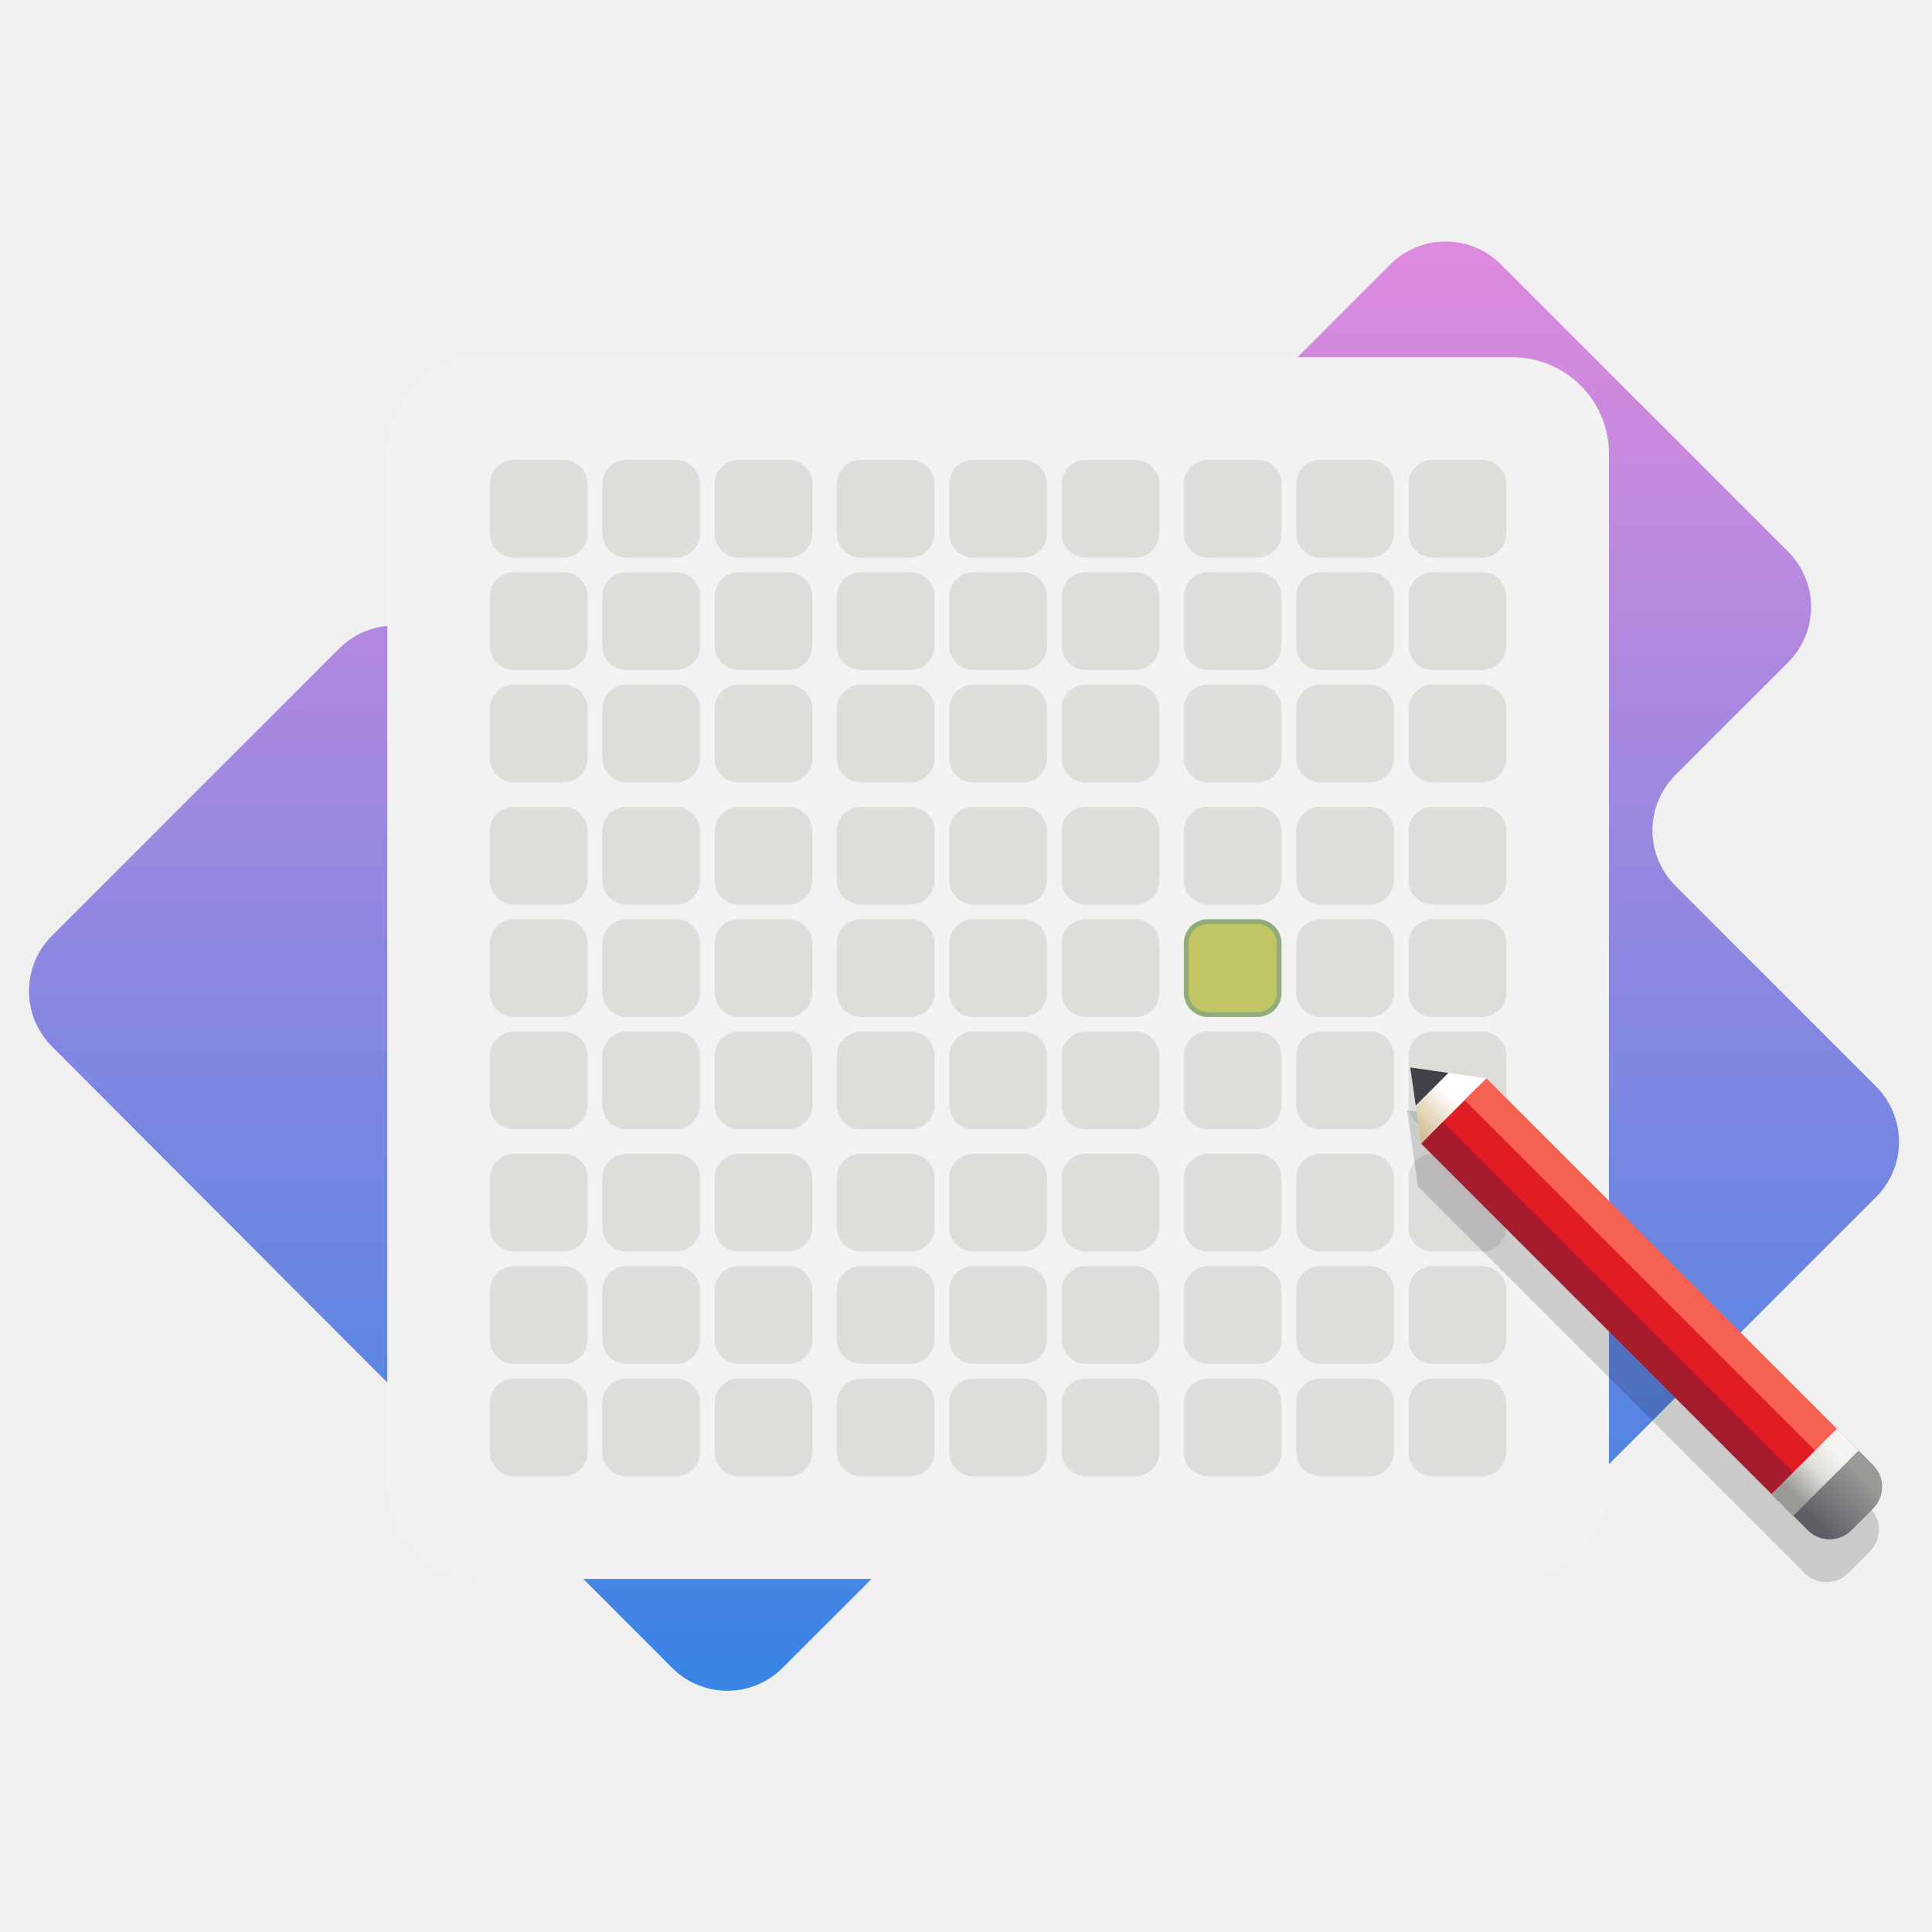
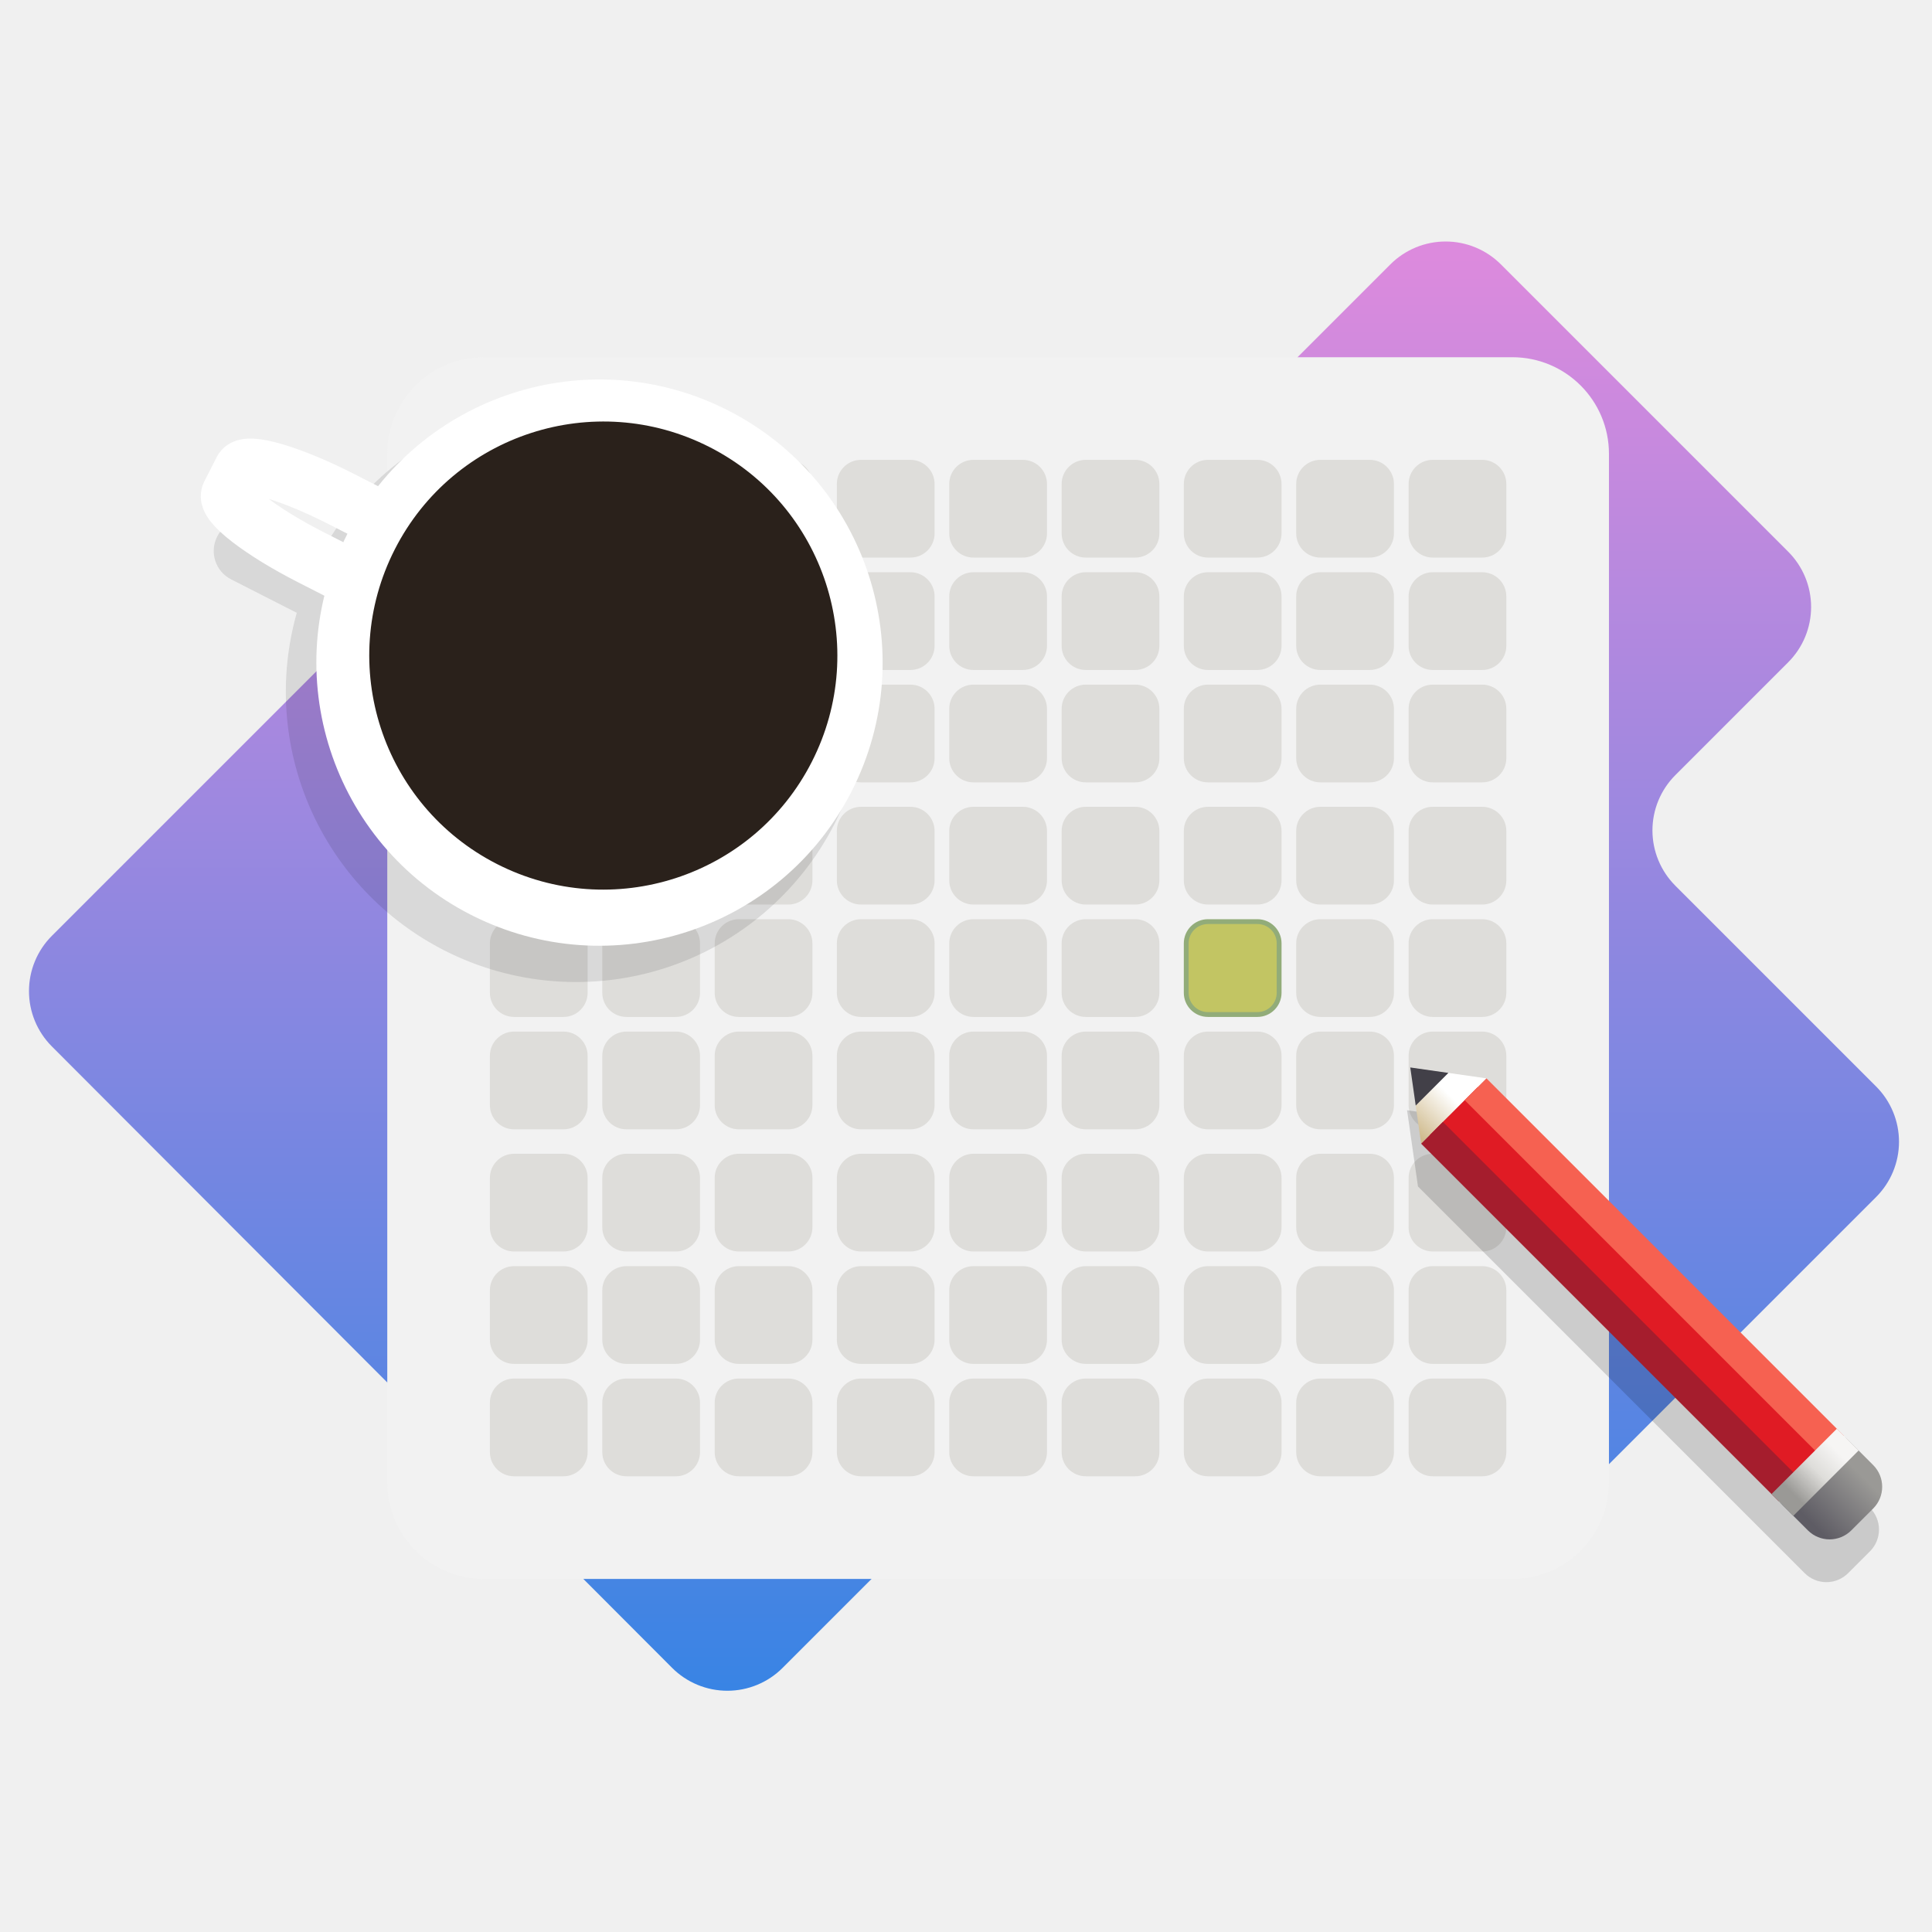
<svg xmlns="http://www.w3.org/2000/svg" width="400" height="400" viewBox="0 0 400 400" fill="none">
  <path d="M162.028 345.315L241.596 265.748C244.631 262.712 248.749 261.007 253.042 261.007C257.335 261.007 261.452 262.712 264.488 265.748L306.054 307.313C307.557 308.817 309.342 310.009 311.306 310.823C313.27 311.636 315.375 312.055 317.501 312.055C319.627 312.055 321.732 311.636 323.696 310.823C325.66 310.009 327.444 308.817 328.948 307.313L388.427 247.834C391.463 244.798 393.168 240.681 393.168 236.387C393.168 232.094 391.463 227.977 388.427 224.941L346.862 183.376C343.826 180.34 342.121 176.222 342.121 171.929C342.121 167.636 343.826 163.519 346.862 160.483L370.229 137.114C373.265 134.079 374.97 129.961 374.97 125.668C374.97 121.375 373.265 117.257 370.229 114.222L310.749 54.741C307.714 51.705 303.596 50 299.303 50C295.01 50 290.892 51.705 287.857 54.741L162.172 180.426C159.137 183.462 155.019 185.167 150.726 185.167C146.433 185.167 142.316 183.462 139.28 180.426L93.119 134.266C90.083 131.231 85.966 129.525 81.672 129.525C77.379 129.525 73.262 131.231 70.226 134.266L10.745 193.746C7.709 196.783 6.002 200.901 6 205.196C5.998 209.49 7.701 213.61 10.735 216.65L139.146 345.305C140.647 346.809 142.43 348.003 144.393 348.817C146.356 349.632 148.46 350.052 150.585 350.053C152.71 350.054 154.814 349.636 156.778 348.823C158.741 348.011 160.525 346.819 162.028 345.317V345.315Z" fill="url(#paint0_linear_43_768)" />
  <rect x="80.181" y="73.96" width="252.936" height="252.936" rx="20" fill="#F2F2F2" />
  <rect x="101.427" y="95.206" width="20.235" height="20.235" rx="5" fill="#DEDDDA" />
  <rect x="124.697" y="95.206" width="20.235" height="20.235" rx="5" fill="#DEDDDA" />
  <rect x="147.967" y="95.206" width="20.235" height="20.235" rx="5" fill="#DEDDDA" />
  <rect x="101.427" y="118.476" width="20.235" height="20.235" rx="5" fill="#DEDDDA" />
  <rect x="124.697" y="118.476" width="20.235" height="20.235" rx="5" fill="#DEDDDA" />
  <rect x="147.967" y="118.476" width="20.235" height="20.235" rx="5" fill="#DEDDDA" />
  <rect x="101.427" y="141.746" width="20.235" height="20.235" rx="5" fill="#DEDDDA" />
  <rect x="124.697" y="141.746" width="20.235" height="20.235" rx="5" fill="#DEDDDA" />
  <rect x="147.967" y="141.746" width="20.235" height="20.235" rx="5" fill="#DEDDDA" />
  <rect x="101.427" y="167.04" width="20.235" height="20.235" rx="5" fill="#DEDDDA" />
  <rect x="124.697" y="167.04" width="20.235" height="20.235" rx="5" fill="#DEDDDA" />
  <rect x="147.967" y="167.04" width="20.235" height="20.235" rx="5" fill="#DEDDDA" />
  <rect x="101.427" y="190.31" width="20.235" height="20.235" rx="5" fill="#DEDDDA" />
  <rect x="124.697" y="190.31" width="20.235" height="20.235" rx="5" fill="#DEDDDA" />
  <rect x="147.967" y="190.31" width="20.235" height="20.235" rx="5" fill="#DEDDDA" />
  <rect x="101.427" y="213.58" width="20.235" height="20.235" rx="5" fill="#DEDDDA" />
  <rect x="124.697" y="213.58" width="20.235" height="20.235" rx="5" fill="#DEDDDA" />
  <rect x="147.967" y="213.58" width="20.235" height="20.235" rx="5" fill="#DEDDDA" />
  <rect x="101.427" y="238.874" width="20.235" height="20.235" rx="5" fill="#DEDDDA" />
  <rect x="124.697" y="238.874" width="20.235" height="20.235" rx="5" fill="#DEDDDA" />
  <rect x="147.967" y="238.874" width="20.235" height="20.235" rx="5" fill="#DEDDDA" />
  <rect x="101.427" y="262.144" width="20.235" height="20.235" rx="5" fill="#DEDDDA" />
  <rect x="124.697" y="262.144" width="20.235" height="20.235" rx="5" fill="#DEDDDA" />
  <rect x="147.967" y="262.144" width="20.235" height="20.235" rx="5" fill="#DEDDDA" />
  <rect x="101.427" y="285.414" width="20.235" height="20.235" rx="5" fill="#DEDDDA" />
  <rect x="124.697" y="285.414" width="20.235" height="20.235" rx="5" fill="#DEDDDA" />
  <rect x="147.967" y="285.414" width="20.235" height="20.235" rx="5" fill="#DEDDDA" />
  <rect x="173.261" y="95.206" width="20.235" height="20.235" rx="5" fill="#DEDDDA" />
  <rect x="196.531" y="95.206" width="20.235" height="20.235" rx="5" fill="#DEDDDA" />
  <rect x="219.801" y="95.206" width="20.235" height="20.235" rx="5" fill="#DEDDDA" />
  <rect x="173.261" y="118.476" width="20.235" height="20.235" rx="5" fill="#DEDDDA" />
  <rect x="196.531" y="118.476" width="20.235" height="20.235" rx="5" fill="#DEDDDA" />
  <rect x="219.801" y="118.476" width="20.235" height="20.235" rx="5" fill="#DEDDDA" />
  <rect x="173.261" y="141.746" width="20.235" height="20.235" rx="5" fill="#DEDDDA" />
  <rect x="196.531" y="141.746" width="20.235" height="20.235" rx="5" fill="#DEDDDA" />
  <rect x="219.801" y="141.746" width="20.235" height="20.235" rx="5" fill="#DEDDDA" />
  <rect x="173.261" y="167.04" width="20.235" height="20.235" rx="5" fill="#DEDDDA" />
  <rect x="196.531" y="167.04" width="20.235" height="20.235" rx="5" fill="#DEDDDA" />
  <rect x="219.801" y="167.04" width="20.235" height="20.235" rx="5" fill="#DEDDDA" />
  <rect x="173.261" y="190.31" width="20.235" height="20.235" rx="5" fill="#DEDDDA" />
  <rect x="196.531" y="190.31" width="20.235" height="20.235" rx="5" fill="#DEDDDA" />
  <rect x="219.801" y="190.31" width="20.235" height="20.235" rx="5" fill="#DEDDDA" />
  <rect x="173.261" y="213.58" width="20.235" height="20.235" rx="5" fill="#DEDDDA" />
  <rect x="196.531" y="213.58" width="20.235" height="20.235" rx="5" fill="#DEDDDA" />
  <rect x="219.801" y="213.58" width="20.235" height="20.235" rx="5" fill="#DEDDDA" />
  <rect x="173.261" y="238.874" width="20.235" height="20.235" rx="5" fill="#DEDDDA" />
  <rect x="196.531" y="238.874" width="20.235" height="20.235" rx="5" fill="#DEDDDA" />
  <rect x="219.801" y="238.874" width="20.235" height="20.235" rx="5" fill="#DEDDDA" />
  <rect x="173.261" y="262.144" width="20.235" height="20.235" rx="5" fill="#DEDDDA" />
  <rect x="196.531" y="262.144" width="20.235" height="20.235" rx="5" fill="#DEDDDA" />
  <rect x="219.801" y="262.144" width="20.235" height="20.235" rx="5" fill="#DEDDDA" />
  <rect x="173.261" y="285.414" width="20.235" height="20.235" rx="5" fill="#DEDDDA" />
  <rect x="196.531" y="285.414" width="20.235" height="20.235" rx="5" fill="#DEDDDA" />
  <rect x="219.801" y="285.414" width="20.235" height="20.235" rx="5" fill="#DEDDDA" />
  <rect x="245.095" y="95.206" width="20.235" height="20.235" rx="5" fill="#DEDDDA" />
  <rect x="268.365" y="95.206" width="20.235" height="20.235" rx="5" fill="#DEDDDA" />
  <rect x="291.635" y="95.206" width="20.235" height="20.235" rx="5" fill="#DEDDDA" />
  <rect x="245.095" y="118.476" width="20.235" height="20.235" rx="5" fill="#DEDDDA" />
  <rect x="268.365" y="118.476" width="20.235" height="20.235" rx="5" fill="#DEDDDA" />
  <rect x="291.635" y="118.476" width="20.235" height="20.235" rx="5" fill="#DEDDDA" />
  <rect x="245.095" y="141.746" width="20.235" height="20.235" rx="5" fill="#DEDDDA" />
  <rect x="268.365" y="141.746" width="20.235" height="20.235" rx="5" fill="#DEDDDA" />
  <rect x="291.635" y="141.746" width="20.235" height="20.235" rx="5" fill="#DEDDDA" />
  <rect x="245.095" y="167.04" width="20.235" height="20.235" rx="5" fill="#DEDDDA" />
  <rect x="268.365" y="167.04" width="20.235" height="20.235" rx="5" fill="#DEDDDA" />
  <rect x="291.635" y="167.04" width="20.235" height="20.235" rx="5" fill="#DEDDDA" />
  <rect x="245.595" y="190.81" width="19.235" height="19.235" rx="4.5" fill="#C2C563" stroke="#92AC79" />
  <rect x="268.365" y="190.31" width="20.235" height="20.235" rx="5" fill="#DEDDDA" />
  <rect x="291.635" y="190.31" width="20.235" height="20.235" rx="5" fill="#DEDDDA" />
  <rect x="245.095" y="213.58" width="20.235" height="20.235" rx="5" fill="#DEDDDA" />
  <rect x="268.365" y="213.58" width="20.235" height="20.235" rx="5" fill="#DEDDDA" />
  <rect x="291.635" y="213.58" width="20.235" height="20.235" rx="5" fill="#DEDDDA" />
  <rect x="245.095" y="238.874" width="20.235" height="20.235" rx="5" fill="#DEDDDA" />
  <rect x="268.365" y="238.874" width="20.235" height="20.235" rx="5" fill="#DEDDDA" />
  <rect x="291.635" y="238.874" width="20.235" height="20.235" rx="5" fill="#DEDDDA" />
  <rect x="245.095" y="262.144" width="20.235" height="20.235" rx="5" fill="#DEDDDA" />
  <rect x="268.365" y="262.144" width="20.235" height="20.235" rx="5" fill="#DEDDDA" />
  <rect x="291.635" y="262.144" width="20.235" height="20.235" rx="5" fill="#DEDDDA" />
  <rect x="245.095" y="285.414" width="20.235" height="20.235" rx="5" fill="#DEDDDA" />
  <rect x="268.365" y="285.414" width="20.235" height="20.235" rx="5" fill="#DEDDDA" />
  <rect x="291.635" y="285.414" width="20.235" height="20.235" rx="5" fill="#DEDDDA" />
-   <path d="M291.319 229.866L299.209 230.993L307.095 232.118L381.126 306.15L384.148 309.171L387.151 312.174C387.745 312.765 388.216 313.468 388.537 314.242C388.859 315.015 389.024 315.845 389.024 316.683C389.024 317.521 388.859 318.35 388.537 319.124C388.216 319.898 387.745 320.6 387.151 321.191L382.643 325.696C382.053 326.29 381.35 326.761 380.577 327.082C379.804 327.403 378.974 327.569 378.137 327.569C377.299 327.569 376.47 327.403 375.697 327.082C374.923 326.761 374.221 326.29 373.63 325.696L368.401 320.469L366.118 318.185L293.574 245.64L292.449 237.754L291.319 229.866Z" fill="black" fill-opacity="0.159" />
+   <path d="M291.319 229.866L299.209 230.993L307.095 232.119L381.126 306.151L384.148 309.171L387.151 312.174C387.745 312.765 388.216 313.468 388.537 314.242C388.859 315.015 389.024 315.845 389.024 316.683C389.024 317.521 388.859 318.35 388.537 319.124C388.216 319.898 387.745 320.6 387.151 321.191L382.643 325.696C382.053 326.29 381.35 326.761 380.577 327.082C379.804 327.404 378.974 327.569 378.137 327.569C377.299 327.569 376.47 327.404 375.697 327.082C374.923 326.761 374.221 326.29 373.63 325.696L368.401 320.469L366.118 318.185L293.574 245.641L292.449 237.754L291.319 229.866Z" fill="black" fill-opacity="0.159" />
  <path d="M293.108 228.896L299.869 222.135L307.756 223.261L294.234 236.783L293.108 228.896Z" fill="url(#paint1_linear_43_768)" />
-   <path d="M382.584 298.089L387.813 303.317C390.31 305.814 390.31 309.835 387.813 312.332L383.306 316.839C380.809 319.336 376.788 319.336 374.291 316.839L369.063 311.611C366.566 309.114 366.566 305.093 369.063 302.596L373.57 298.089C376.067 295.592 380.087 295.592 382.584 298.089Z" fill="url(#paint2_linear_43_768)" />
+   <path d="M382.584 298.089L387.813 303.318C390.31 305.815 390.31 309.835 387.813 312.332L383.306 316.839C380.809 319.336 376.788 319.336 374.291 316.839L369.063 311.611C366.566 309.114 366.566 305.093 369.063 302.596L373.57 298.089C376.067 295.592 380.087 295.592 382.584 298.089Z" fill="url(#paint2_linear_43_768)" />
  <path d="M291.981 221.008L299.869 222.135L293.108 228.896L291.981 221.008Z" fill="#424048" />
  <path d="M296.036 234.984L305.952 225.068L379.963 299.079L370.047 308.995L296.036 234.984Z" fill="#E01B24" />
  <path d="M303.248 227.773L307.755 223.265L381.785 297.295L377.259 301.784L303.248 227.773Z" fill="#F66151" />
  <path d="M298.74 232.28L294.233 236.787L368.263 310.817L372.751 306.291L298.74 232.28Z" fill="#A51D2D" />
  <path d="M380.3 295.805L384.807 300.312L371.285 313.834L366.778 309.327L380.3 295.805Z" fill="url(#paint3_linear_43_768)" />
+   <path d="M146.552 89.678C160.754 96.914 171.499 109.495 176.424 124.654C181.35 139.813 180.052 156.307 172.815 170.509C165.579 184.71 152.998 195.456 137.839 200.381C122.681 205.307 106.186 204.008 91.985 196.772C79.592 190.456 69.775 180.036 64.206 167.29C58.637 154.544 57.662 140.261 61.447 126.877L47.864 119.956C44.605 118.295 43.316 114.334 44.977 111.073C45.37 110.3 45.912 109.611 46.571 109.047C47.23 108.483 47.994 108.055 48.819 107.787C49.645 107.519 50.514 107.417 51.379 107.486C52.244 107.555 53.087 107.794 53.859 108.19L66.459 114.609C73.924 100.834 86.474 90.518 101.435 85.861C116.395 81.204 132.583 82.574 146.548 89.679L146.552 89.678Z" fill="black" fill-opacity="0.102" />
+   <path d="M70.553 103.263L99.817 118.173C110.14 123.433 117.707 129.271 116.718 131.211L114.125 136.301C113.136 138.241 103.966 135.551 93.643 130.291L64.379 115.38C54.056 110.12 46.489 104.283 47.478 102.342L50.071 97.253C51.06 95.312 60.23 98.003 70.553 103.263Z" stroke="white" stroke-width="11.648" stroke-linecap="round" />
+   <path d="M97.511 189.409C68.671 174.714 57.203 139.421 71.898 110.58C86.594 81.74 121.886 70.272 150.727 84.967C179.568 99.662 191.035 134.955 176.34 163.796C161.645 192.637 126.352 204.104 97.511 189.409Z" fill="white" />
+   <circle cx="124.91" cy="135.729" r="48.45" transform="rotate(27 124.91 135.729)" fill="#2A211B" />
  <defs>
    <linearGradient id="paint0_linear_43_768" x1="148.014" y1="53.205" x2="148.014" y2="356.728" gradientUnits="userSpaceOnUse">
      <stop stop-color="#DC8ADD" />
      <stop offset="1" stop-color="#3584E4" />
    </linearGradient>
    <linearGradient id="paint1_linear_43_768" x1="294.642" y1="235.981" x2="302.032" y2="228.591" gradientUnits="userSpaceOnUse">
      <stop stop-color="#D0BB8E" />
      <stop offset="1" stop-color="white" />
    </linearGradient>
    <linearGradient id="paint2_linear_43_768" x1="332.089" y1="272.384" x2="342.231" y2="262.243" gradientUnits="userSpaceOnUse">
      <stop stop-color="#5E5C64" />
      <stop offset="1" stop-color="#9A9996" />
    </linearGradient>
    <linearGradient id="paint3_linear_43_768" x1="328.791" y1="266.832" x2="337.805" y2="257.818" gradientUnits="userSpaceOnUse">
      <stop stop-color="#9A9996" />
      <stop offset="0.533" stop-color="#DEDDDA" />
      <stop offset="1" stop-color="#F6F5F4" />
    </linearGradient>
  </defs>
</svg>
